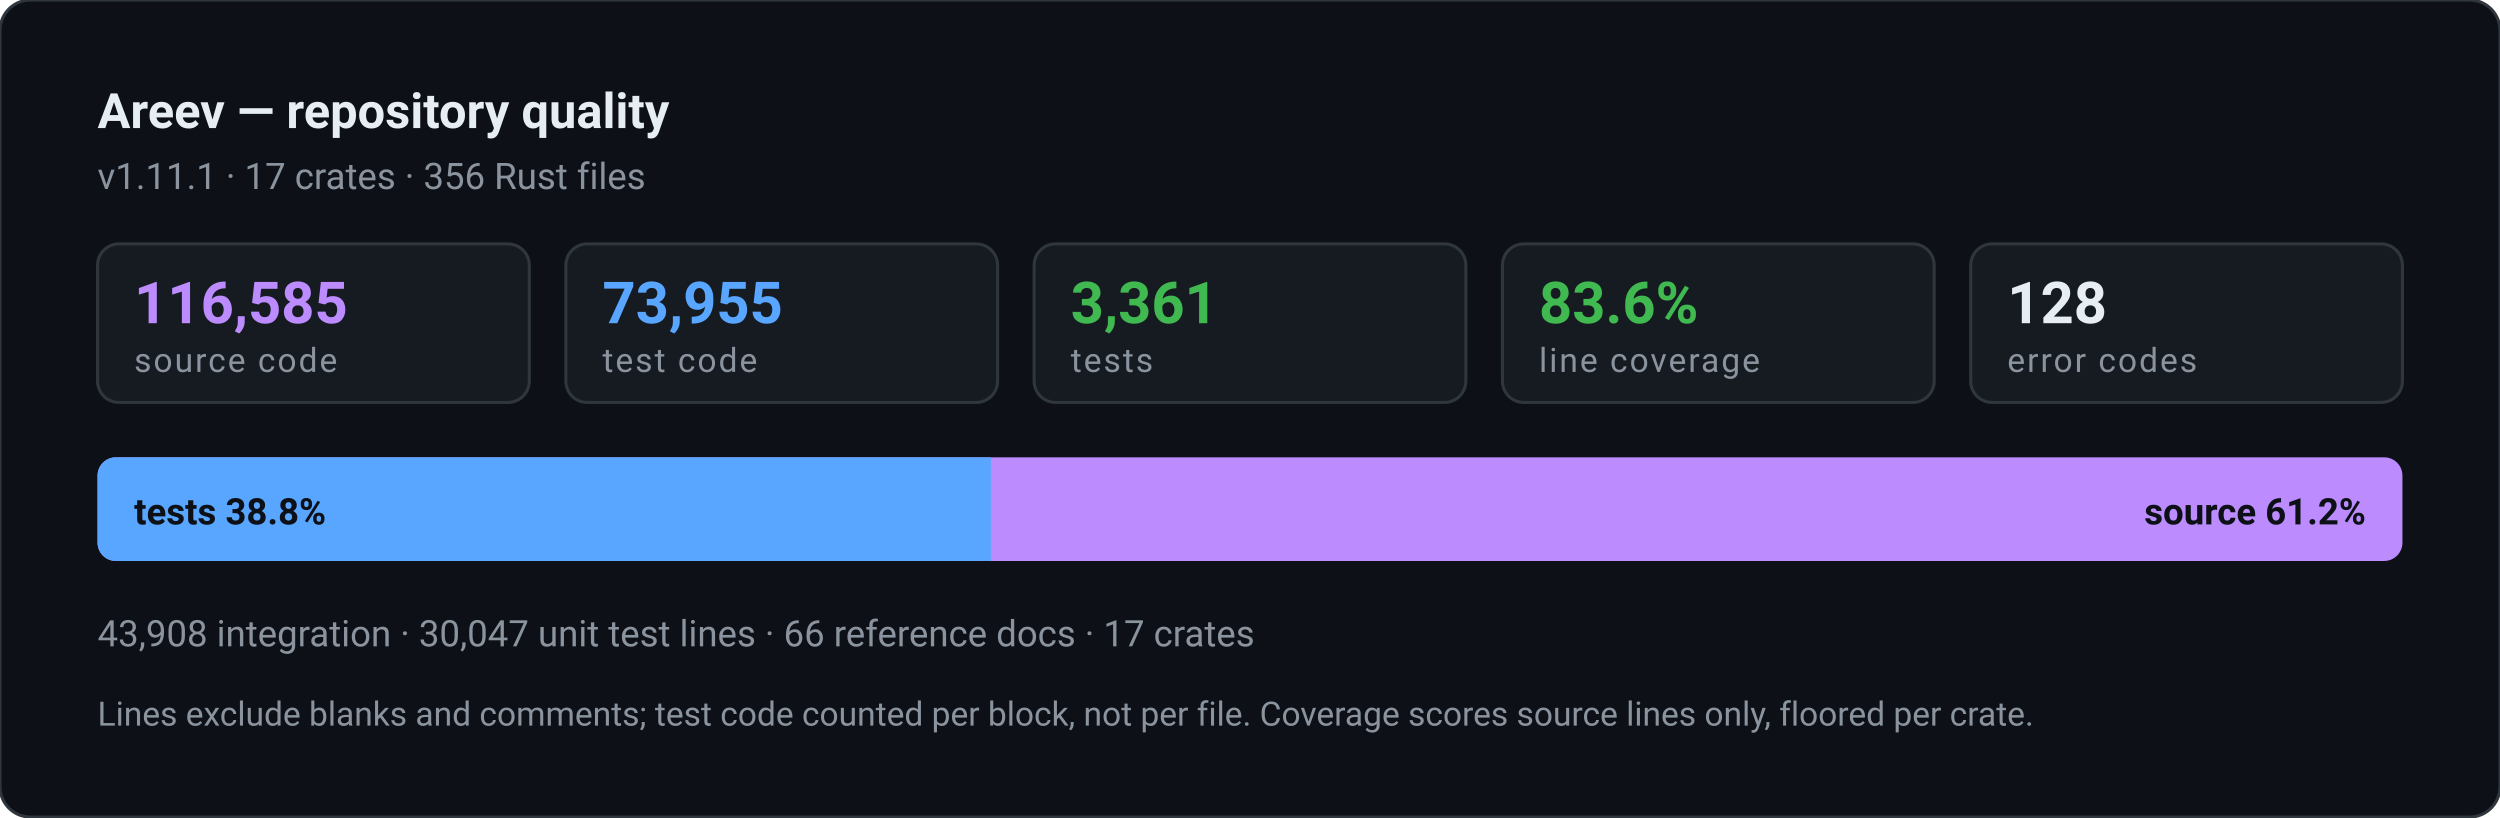
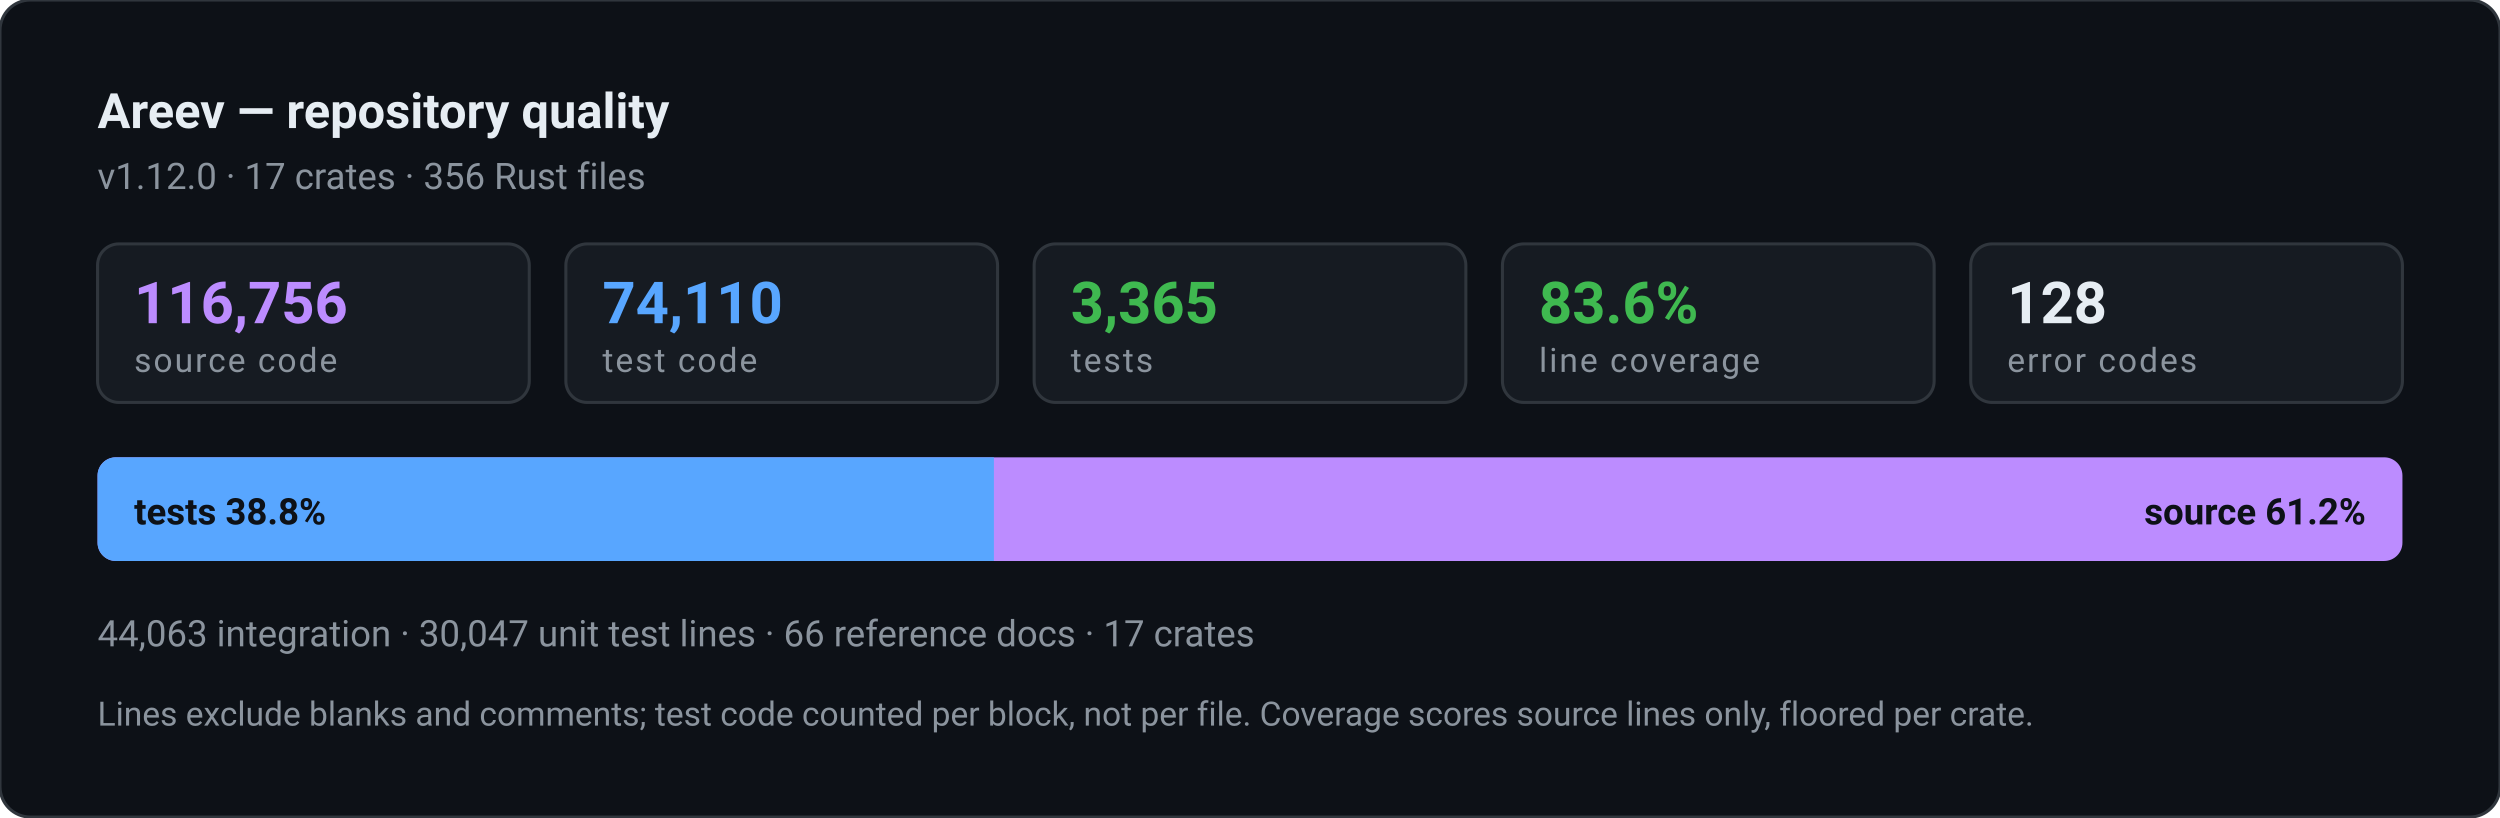
- <svg xmlns="http://www.w3.org/2000/svg" width="820" height="268" viewBox="0 0 820 268" role="img" aria-label="Areev repository quality: 73,955 lines of test code against 116,585 lines of source, 3,361 tests, 83.6% line coverage">
+ <svg xmlns="http://www.w3.org/2000/svg" width="820" height="268" viewBox="0 0 820 268" role="img" aria-label="Areev repository quality: 74,110 lines of test code against 116,756 lines of source, 3,365 tests, 83.6% line coverage">
  <style>text{font-family:ui-sans-serif,-apple-system,"Segoe UI",Roboto,Helvetica,Arial,sans-serif}.n{font-weight:700;font-variant-numeric:tabular-nums}.l{font-size:11px;letter-spacing:.06em;text-transform:uppercase}</style>
  <rect width="820" height="268" rx="10" fill="#0d1117" stroke="#30363d" />
  <text x="32" y="42" class="n" font-size="16" fill="#e6edf3">Areev — repository quality</text>
-   <text x="32" y="62" font-size="12" fill="#8b949e">v1.11.1 · 17 crates · 356 Rust files</text>
+   <text x="32" y="62" font-size="12" fill="#8b949e">v1.12.0 · 17 crates · 356 Rust files</text>
  <rect x="32.0" y="80" width="141.6" height="52" rx="7" fill="#161b22" stroke="#30363d" />
-   <text x="44.0" y="106" class="n" font-size="19" fill="#bc8cff">116,585</text>
+   <text x="44.0" y="106" class="n" font-size="19" fill="#bc8cff">116,756</text>
  <text x="44.0" y="122" class="l" fill="#8b949e">source code</text>
  <rect x="185.6" y="80" width="141.6" height="52" rx="7" fill="#161b22" stroke="#30363d" />
-   <text x="197.6" y="106" class="n" font-size="19" fill="#58a6ff">73,955</text>
+   <text x="197.6" y="106" class="n" font-size="19" fill="#58a6ff">74,110</text>
  <text x="197.6" y="122" class="l" fill="#8b949e">test code</text>
  <rect x="339.2" y="80" width="141.6" height="52" rx="7" fill="#161b22" stroke="#30363d" />
-   <text x="351.2" y="106" class="n" font-size="19" fill="#3fb950">3,361</text>
+   <text x="351.2" y="106" class="n" font-size="19" fill="#3fb950">3,365</text>
  <text x="351.2" y="122" class="l" fill="#8b949e">tests</text>
  <rect x="492.8" y="80" width="141.6" height="52" rx="7" fill="#161b22" stroke="#30363d" />
  <text x="504.8" y="106" class="n" font-size="19" fill="#3fb950">83.6%</text>
  <text x="504.8" y="122" class="l" fill="#8b949e">line coverage</text>
  <rect x="646.4" y="80" width="141.6" height="52" rx="7" fill="#161b22" stroke="#30363d" />
  <text x="658.4" y="106" class="n" font-size="19" fill="#e6edf3">128</text>
  <text x="658.4" y="122" class="l" fill="#8b949e">error codes</text>
  <rect x="32" y="150" width="756" height="34" rx="6" fill="#bc8cff" />
-   <path d="M32 156a6 6 0 0 1 6-6h287v34h-287a6 6 0 0 1-6-6z" fill="#58a6ff" />
+   <path d="M32 156a6 6 0 0 1 6-6h288v34h-288a6 6 0 0 1-6-6z" fill="#58a6ff" />
  <text x="44" y="172" class="n" font-size="12" fill="#0d1117">tests 38.8%</text>
  <text x="776" y="172" class="n" font-size="12" fill="#0d1117" text-anchor="end">source 61.2%</text>
-   <text x="32" y="212" font-size="12" fill="#8b949e">43,908 integration · 30,047 unit test lines · 66 reference docs · 17 crates</text>
+   <text x="32" y="212" font-size="12" fill="#8b949e">44,063 integration · 30,047 unit test lines · 66 reference docs · 17 crates</text>
  <text x="32" y="238" font-size="11" fill="#8b949e">Lines exclude blanks and comments; test code counted per block, not per file. Coverage scores source lines only, floored per crate.</text>
</svg>
